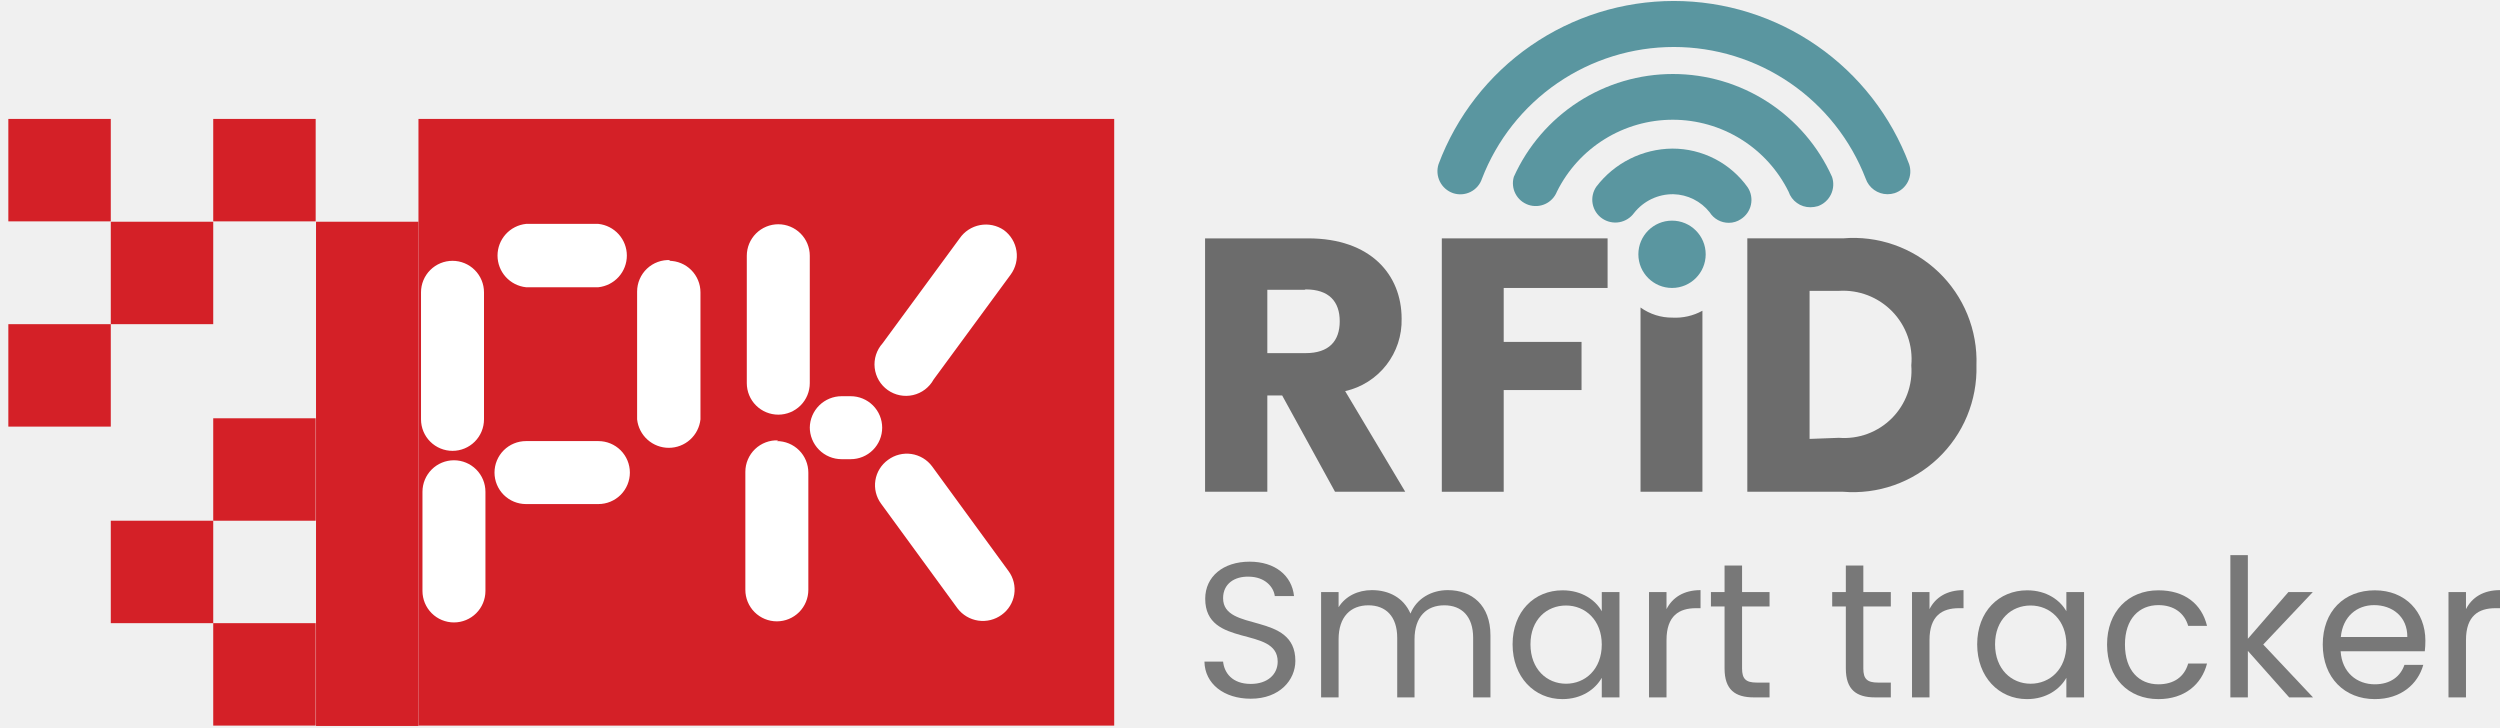
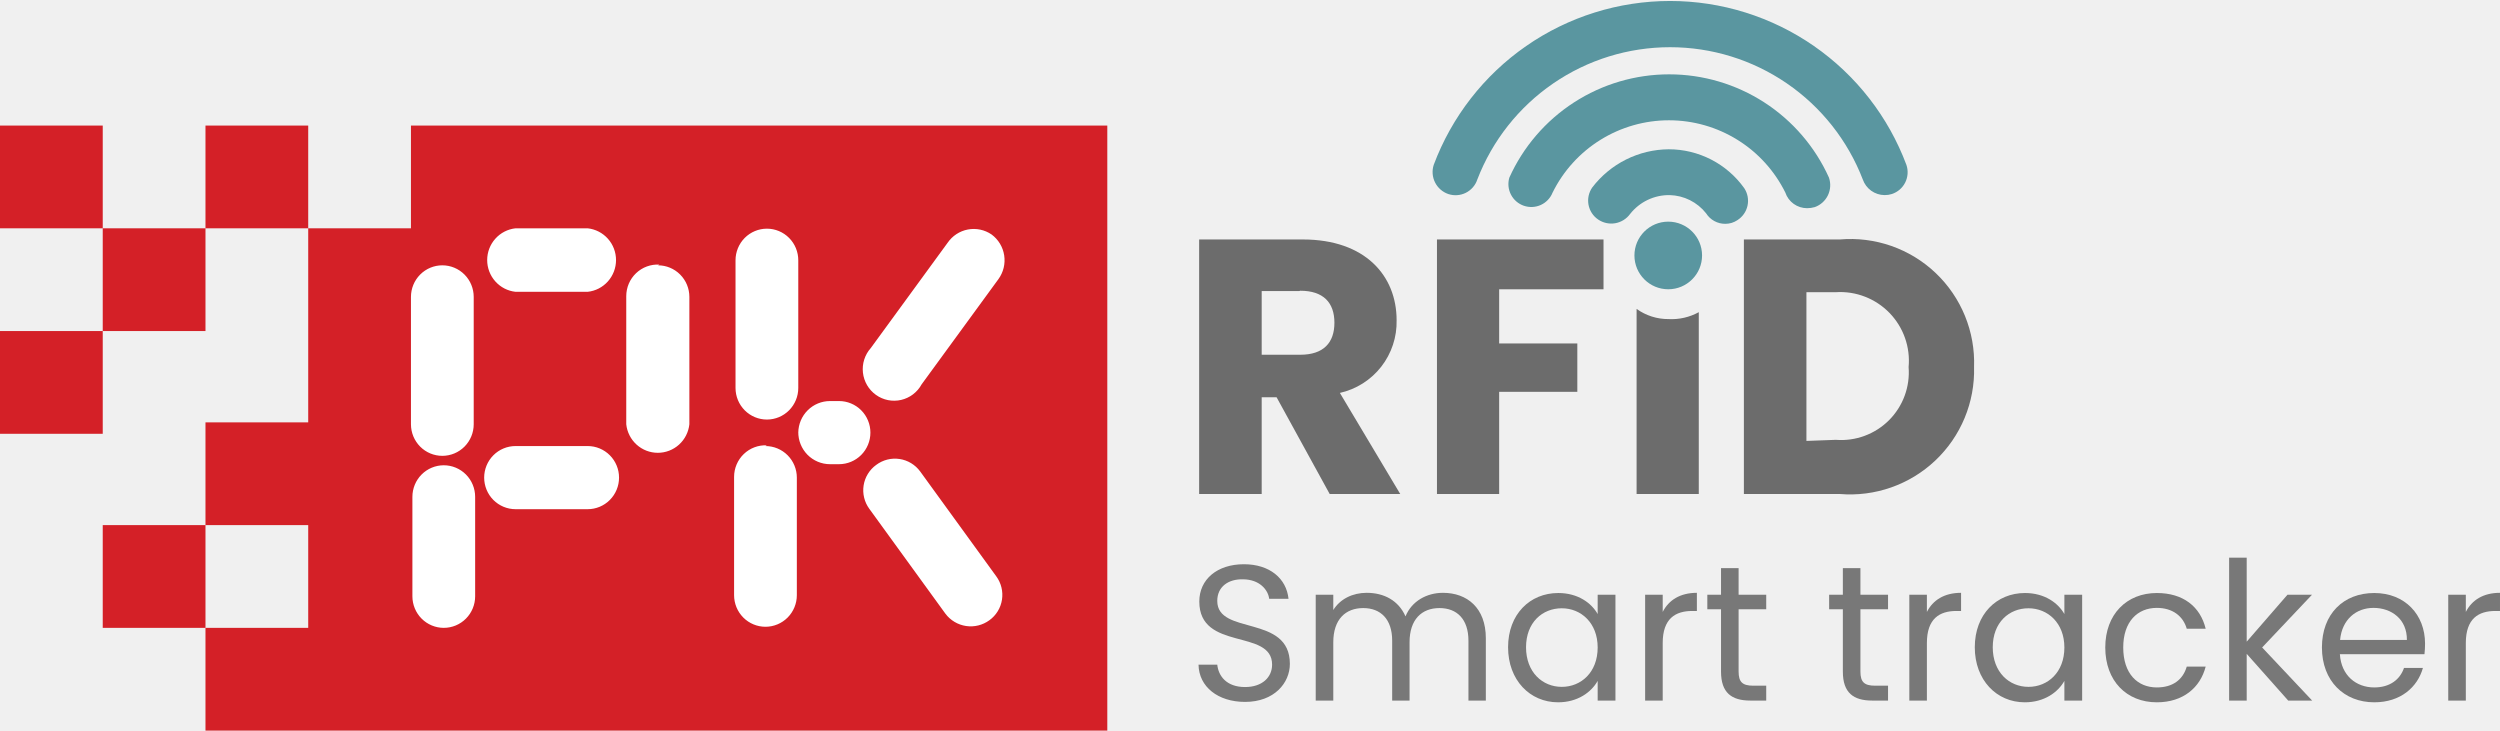
- <svg xmlns="http://www.w3.org/2000/svg" width="220" height="64" viewBox="0 0 220 64" fill="none">
-   <path d="M9.749 10.465H0.734V19.48H9.749V10.465Z" fill="#D42027" />
-   <path d="M18.764 19.512H9.749V28.527H18.764V19.512Z" fill="#D42027" />
-   <path d="M27.779 10.465H18.764V19.48H27.779V10.465Z" fill="#D42027" />
-   <path d="M9.749 28.527H0.734V37.542H9.749V28.527Z" fill="#D42027" />
-   <path d="M27.779 36.809H18.764V45.824H27.779V36.809Z" fill="#D42027" />
-   <path d="M18.764 45.823H9.749V54.838H18.764V45.823Z" fill="#D42027" />
-   <path d="M27.779 54.838H18.764V63.853H27.779V54.838Z" fill="#D42027" />
-   <path d="M36.825 19.512H27.81V63.885H36.825V19.512Z" fill="#D42027" />
-   <path d="M98.05 10.465H36.825V63.854H98.05V10.465Z" fill="#D42027" />
-   <path fill-rule="evenodd" clip-rule="evenodd" d="M88.335 20.244C88.632 20.462 88.884 20.736 89.075 21.05C89.266 21.365 89.393 21.714 89.449 22.078C89.506 22.442 89.49 22.813 89.402 23.171C89.315 23.529 89.158 23.866 88.941 24.163L82.156 33.4C81.967 33.743 81.709 34.041 81.397 34.277C81.086 34.513 80.728 34.679 80.347 34.767C79.966 34.854 79.571 34.86 79.188 34.784C78.805 34.709 78.442 34.552 78.123 34.326C77.805 34.1 77.537 33.81 77.339 33.473C77.141 33.136 77.016 32.762 76.972 32.374C76.929 31.985 76.968 31.592 77.087 31.22C77.207 30.848 77.403 30.506 77.664 30.215L84.449 20.977C84.868 20.366 85.513 19.946 86.241 19.809C86.969 19.671 87.722 19.828 88.335 20.244ZM71.261 22.506C71.261 22.142 71.189 21.782 71.05 21.445C70.911 21.109 70.707 20.804 70.449 20.547C70.192 20.289 69.887 20.085 69.55 19.946C69.214 19.806 68.854 19.735 68.49 19.735C68.126 19.735 67.766 19.806 67.429 19.946C67.093 20.085 66.787 20.289 66.53 20.547C66.273 20.804 66.069 21.109 65.929 21.445C65.79 21.782 65.718 22.142 65.718 22.506V33.719C65.718 34.454 66.01 35.159 66.53 35.679C67.05 36.198 67.755 36.49 68.49 36.49C69.225 36.49 69.93 36.198 70.449 35.679C70.969 35.159 71.261 34.454 71.261 33.719V22.506ZM46.287 19.703C45.599 19.776 44.963 20.102 44.5 20.616C44.038 21.131 43.782 21.798 43.782 22.49C43.782 23.182 44.038 23.849 44.5 24.364C44.963 24.878 45.599 25.204 46.287 25.277H52.658C53.346 25.204 53.982 24.878 54.445 24.364C54.907 23.849 55.163 23.182 55.163 22.49C55.163 21.798 54.907 21.131 54.445 20.616C53.982 20.102 53.346 19.776 52.658 19.703H46.287ZM46.287 38.816C45.552 38.816 44.847 39.108 44.327 39.627C43.808 40.147 43.516 40.852 43.516 41.587C43.516 42.322 43.808 43.027 44.327 43.547C44.847 44.066 45.552 44.358 46.287 44.358H52.658C53.393 44.358 54.098 44.066 54.618 43.547C55.137 43.027 55.429 42.322 55.429 41.587C55.429 40.852 55.137 40.147 54.618 39.627C54.098 39.108 53.393 38.816 52.658 38.816H46.287ZM71.261 37.637C71.269 36.899 71.569 36.194 72.093 35.675C72.618 35.157 73.326 34.866 74.064 34.866H74.861C75.596 34.866 76.301 35.158 76.82 35.677C77.34 36.197 77.632 36.902 77.632 37.637C77.632 38.372 77.34 39.077 76.82 39.597C76.301 40.117 75.596 40.408 74.861 40.408H74.064C73.694 40.408 73.326 40.335 72.984 40.192C72.642 40.049 72.332 39.84 72.071 39.576C71.81 39.312 71.604 39 71.465 38.656C71.326 38.312 71.257 37.944 71.261 37.573V37.637ZM42.592 25.723C42.592 24.988 42.3 24.284 41.78 23.764C41.261 23.244 40.556 22.952 39.821 22.952C39.086 22.952 38.381 23.244 37.861 23.764C37.341 24.284 37.049 24.988 37.049 25.723V36.904C37.049 37.639 37.341 38.344 37.861 38.864C38.381 39.384 39.086 39.676 39.821 39.676C40.556 39.676 41.261 39.384 41.78 38.864C42.3 38.344 42.592 37.639 42.592 36.904V25.723ZM58.87 22.952C59.605 22.952 60.31 23.244 60.829 23.764C61.349 24.284 61.641 24.988 61.641 25.723V36.904C61.567 37.592 61.242 38.229 60.727 38.691C60.213 39.153 59.545 39.409 58.854 39.409C58.162 39.409 57.495 39.153 56.98 38.691C56.465 38.229 56.14 37.592 56.066 36.904V25.66C56.066 25.282 56.142 24.908 56.292 24.561C56.441 24.214 56.659 23.901 56.934 23.642C57.208 23.382 57.533 23.181 57.888 23.052C58.242 22.922 58.62 22.867 58.997 22.888L58.87 22.952ZM77.537 44.327C77.321 44.035 77.165 43.703 77.079 43.35C76.992 42.998 76.977 42.631 77.033 42.273C77.089 41.914 77.216 41.57 77.407 41.261C77.597 40.952 77.847 40.684 78.142 40.472C78.434 40.254 78.767 40.095 79.121 40.006C79.475 39.917 79.843 39.898 80.204 39.951C80.565 40.005 80.912 40.129 81.225 40.316C81.538 40.504 81.811 40.752 82.028 41.045L88.749 50.252C88.965 50.543 89.121 50.875 89.207 51.228C89.294 51.581 89.309 51.947 89.253 52.305C89.197 52.664 89.07 53.008 88.879 53.317C88.689 53.626 88.439 53.894 88.144 54.106C87.55 54.539 86.811 54.721 86.084 54.614C85.357 54.507 84.701 54.118 84.258 53.533L77.537 44.327ZM68.362 38.816C69.097 38.816 69.802 39.108 70.322 39.627C70.842 40.147 71.134 40.852 71.134 41.587V51.908C71.134 52.643 70.842 53.348 70.322 53.868C69.802 54.387 69.097 54.679 68.362 54.679C67.627 54.679 66.922 54.387 66.403 53.868C65.883 53.348 65.591 52.643 65.591 51.908V41.523C65.591 41.148 65.666 40.777 65.814 40.432C65.961 40.088 66.176 39.776 66.447 39.517C66.718 39.258 67.039 39.057 67.39 38.925C67.741 38.794 68.115 38.735 68.49 38.752L68.362 38.816ZM42.719 43.275C42.719 42.54 42.427 41.835 41.908 41.316C41.388 40.796 40.683 40.504 39.948 40.504C39.213 40.504 38.508 40.796 37.988 41.316C37.469 41.835 37.177 42.54 37.177 43.275V52.004C37.177 52.739 37.469 53.444 37.988 53.963C38.508 54.483 39.213 54.775 39.948 54.775C40.683 54.775 41.388 54.483 41.908 53.963C42.427 53.444 42.719 52.739 42.719 52.004V43.275Z" fill="white" />
+ <svg xmlns="http://www.w3.org/2000/svg" width="219" height="64" viewBox="0 0 219 64" fill="none">
+   <path fill-rule="evenodd" clip-rule="evenodd" d="M9 11H0V20H9V29H0V38H9V29H18V20H27V37H18V46L9 46V55H18V64H27H36H97V11H36V20H27V11H18V20H9V11ZM18 55H27V46H18V55Z" fill="#D42027" />
+   <path fill-rule="evenodd" clip-rule="evenodd" d="M86.862 20.54C87.157 20.758 87.406 21.031 87.596 21.345C87.785 21.659 87.912 22.007 87.967 22.37C88.023 22.733 88.007 23.104 87.921 23.461C87.834 23.818 87.678 24.154 87.463 24.451L80.734 33.669C80.547 34.011 80.291 34.309 79.982 34.544C79.673 34.779 79.318 34.946 78.94 35.033C78.562 35.12 78.171 35.126 77.791 35.051C77.411 34.975 77.051 34.819 76.735 34.593C76.419 34.368 76.154 34.078 75.957 33.742C75.76 33.406 75.636 33.032 75.593 32.645C75.55 32.257 75.589 31.865 75.707 31.494C75.826 31.122 76.02 30.781 76.279 30.491L83.008 21.272C83.424 20.662 84.063 20.242 84.785 20.105C85.508 19.968 86.254 20.125 86.862 20.54ZM69.929 22.797C69.929 22.434 69.858 22.075 69.72 21.739C69.582 21.404 69.38 21.099 69.124 20.842C68.869 20.585 68.566 20.381 68.233 20.242C67.899 20.103 67.542 20.032 67.181 20.032C66.82 20.032 66.463 20.103 66.129 20.242C65.796 20.381 65.493 20.585 65.237 20.842C64.982 21.099 64.78 21.404 64.642 21.739C64.504 22.075 64.432 22.434 64.432 22.797V33.987C64.432 34.721 64.722 35.424 65.237 35.943C65.753 36.462 66.452 36.753 67.181 36.753C67.91 36.753 68.609 36.462 69.124 35.943C69.64 35.424 69.929 34.721 69.929 33.987V22.797ZM45.162 20C44.479 20.073 43.848 20.398 43.39 20.912C42.931 21.425 42.677 22.091 42.677 22.782C42.677 23.472 42.931 24.138 43.39 24.651C43.848 25.165 44.479 25.49 45.162 25.563H51.48C52.162 25.49 52.793 25.165 53.252 24.651C53.71 24.138 53.964 23.472 53.964 22.782C53.964 22.091 53.71 21.425 53.252 20.912C52.793 20.398 52.162 20.073 51.48 20H45.162ZM45.162 39.074C44.433 39.074 43.733 39.365 43.218 39.884C42.703 40.402 42.413 41.106 42.413 41.839C42.413 42.573 42.703 43.276 43.218 43.795C43.733 44.313 44.433 44.605 45.162 44.605H51.48C52.209 44.605 52.908 44.313 53.423 43.795C53.939 43.276 54.228 42.573 54.228 41.839C54.228 41.106 53.939 40.402 53.423 39.884C52.908 39.365 52.209 39.074 51.48 39.074H45.162ZM69.929 37.897C69.938 37.161 70.234 36.458 70.755 35.94C71.275 35.422 71.978 35.132 72.709 35.132H73.499C74.228 35.132 74.927 35.423 75.443 35.942C75.958 36.46 76.248 37.164 76.248 37.897C76.248 38.631 75.958 39.334 75.443 39.853C74.927 40.372 74.228 40.663 73.499 40.663H72.709C72.342 40.663 71.978 40.59 71.638 40.447C71.299 40.304 70.991 40.096 70.732 39.833C70.474 39.569 70.27 39.257 70.132 38.914C69.994 38.571 69.925 38.204 69.929 37.834V37.897ZM41.497 26.008C41.497 25.275 41.207 24.571 40.692 24.053C40.176 23.534 39.477 23.242 38.748 23.242C38.02 23.242 37.32 23.534 36.805 24.053C36.29 24.571 36 25.275 36 26.008V37.166C36 37.9 36.29 38.603 36.805 39.122C37.32 39.641 38.02 39.932 38.748 39.932C39.477 39.932 40.176 39.641 40.692 39.122C41.207 38.603 41.497 37.9 41.497 37.166V26.008ZM57.64 23.242C58.369 23.242 59.068 23.534 59.584 24.053C60.099 24.571 60.389 25.275 60.389 26.008V37.166C60.316 37.853 59.993 38.488 59.483 38.949C58.972 39.411 58.31 39.666 57.624 39.666C56.938 39.666 56.276 39.411 55.766 38.949C55.256 38.488 54.933 37.853 54.86 37.166V25.945C54.86 25.568 54.935 25.195 55.083 24.848C55.231 24.502 55.448 24.19 55.72 23.931C55.992 23.672 56.314 23.471 56.666 23.342C57.018 23.213 57.393 23.157 57.767 23.179L57.64 23.242ZM76.153 44.573C75.939 44.282 75.784 43.951 75.699 43.599C75.613 43.247 75.597 42.881 75.653 42.523C75.709 42.166 75.835 41.822 76.024 41.514C76.213 41.206 76.461 40.938 76.753 40.727C77.043 40.509 77.373 40.351 77.724 40.261C78.075 40.172 78.44 40.154 78.798 40.207C79.156 40.26 79.501 40.384 79.811 40.571C80.121 40.759 80.392 41.006 80.607 41.299L87.273 50.486C87.487 50.777 87.642 51.108 87.727 51.46C87.813 51.812 87.829 52.178 87.773 52.535C87.717 52.893 87.591 53.237 87.402 53.545C87.213 53.853 86.965 54.121 86.673 54.332C86.084 54.764 85.35 54.946 84.629 54.839C83.909 54.732 83.258 54.345 82.819 53.76L76.153 44.573ZM67.055 39.074C67.784 39.074 68.483 39.365 68.998 39.884C69.513 40.402 69.803 41.106 69.803 41.839V52.139C69.803 52.873 69.513 53.576 68.998 54.095C68.483 54.613 67.784 54.905 67.055 54.905C66.326 54.905 65.626 54.613 65.111 54.095C64.596 53.576 64.306 52.873 64.306 52.139V41.776C64.306 41.401 64.381 41.031 64.527 40.687C64.673 40.343 64.886 40.032 65.155 39.774C65.424 39.515 65.742 39.314 66.09 39.183C66.438 39.052 66.809 38.993 67.181 39.01L67.055 39.074ZM41.623 43.524C41.623 42.791 41.334 42.087 40.818 41.568C40.303 41.05 39.604 40.758 38.875 40.758C38.146 40.758 37.447 41.05 36.931 41.568C36.416 42.087 36.126 42.791 36.126 43.524V52.234C36.126 52.968 36.416 53.671 36.931 54.19C37.447 54.709 38.146 55 38.875 55C39.604 55 40.303 54.709 40.818 54.19C41.334 53.671 41.623 52.968 41.623 52.234V43.524Z" fill="white" />
  <g opacity="0.55">
-     <path d="M115.124 20.977C120.603 20.977 123.343 24.162 123.343 28.049C123.379 29.521 122.903 30.961 121.997 32.123C121.091 33.284 119.811 34.096 118.374 34.419L123.661 43.275H117.482L112.831 34.802H111.525V43.275H106.046V20.977H115.124ZM114.806 25.5H111.525V31.075H114.901C116.94 31.075 117.896 30.023 117.896 28.271C117.896 26.52 116.94 25.468 114.901 25.468L114.806 25.5Z" fill="black" />
-     <path d="M126.879 20.977H141.468V25.341H132.326V30.087H139.175V34.324H132.326V43.275H126.879V20.977Z" fill="black" />
-     <path d="M147.169 27.951C146.164 27.959 145.183 27.646 144.366 27.06V43.274H149.813V27.346C149.006 27.791 148.09 28 147.169 27.951Z" fill="black" />
-     <path d="M173.928 32.157C173.969 33.683 173.688 35.201 173.103 36.611C172.518 38.021 171.643 39.292 170.533 40.341C169.424 41.39 168.107 42.193 166.666 42.699C165.226 43.204 163.695 43.4 162.174 43.274H153.764V20.976H162.174C163.702 20.844 165.24 21.038 166.687 21.546C168.135 22.053 169.458 22.862 170.569 23.919C171.68 24.976 172.554 26.257 173.133 27.677C173.712 29.098 173.983 30.624 173.928 32.157ZM161.823 38.528C162.677 38.595 163.535 38.476 164.338 38.18C165.142 37.883 165.871 37.416 166.477 36.811C167.082 36.205 167.55 35.476 167.846 34.672C168.142 33.869 168.261 33.011 168.194 32.157C168.274 31.292 168.166 30.419 167.876 29.6C167.587 28.781 167.124 28.034 166.519 27.41C165.913 26.787 165.18 26.302 164.37 25.988C163.559 25.675 162.69 25.541 161.823 25.595H159.243V38.624L161.823 38.528Z" fill="black" />
+     <path d="M114.124 20.977C119.603 20.977 122.343 24.163 122.343 28.049C122.379 29.521 121.903 30.961 120.997 32.123C120.091 33.284 118.81 34.096 117.373 34.42L122.661 43.275H116.481L111.83 34.802H110.524V43.275H105.045V20.977H114.124ZM113.805 25.5H110.524V31.075H113.901C115.94 31.075 116.895 30.024 116.895 28.272C116.895 26.52 115.94 25.469 113.901 25.469L113.805 25.5Z" fill="black" />
+     <path d="M125.878 20.977H140.468V25.341H131.326V30.087H138.174V34.324H131.326V43.275H125.878V20.977Z" fill="black" />
+     <path d="M146.169 27.952C145.164 27.959 144.183 27.647 143.366 27.06V43.274H148.813V27.347C148.006 27.791 147.09 28.001 146.169 27.952Z" fill="black" />
+     <path d="M172.928 32.158C172.969 33.684 172.688 35.201 172.103 36.611C171.518 38.021 170.642 39.292 169.533 40.341C168.424 41.39 167.106 42.194 165.666 42.699C164.226 43.205 162.695 43.401 161.173 43.275H152.764V20.977H161.173C162.701 20.845 164.24 21.039 165.687 21.546C167.134 22.054 168.458 22.863 169.569 23.92C170.68 24.977 171.554 26.258 172.133 27.678C172.712 29.098 172.983 30.625 172.928 32.158ZM160.823 38.529C161.677 38.596 162.535 38.477 163.338 38.18C164.142 37.884 164.871 37.417 165.477 36.811C166.082 36.206 166.549 35.476 166.846 34.673C167.142 33.869 167.261 33.011 167.194 32.158C167.274 31.292 167.165 30.42 166.876 29.601C166.587 28.781 166.124 28.034 165.518 27.41C164.913 26.787 164.18 26.302 163.369 25.989C162.559 25.675 161.69 25.541 160.823 25.596H158.243V38.624L160.823 38.529Z" fill="black" />
  </g>
-   <path d="M152.14 19.607C151.803 19.61 151.471 19.527 151.176 19.365C150.88 19.203 150.631 18.969 150.452 18.684C150.07 18.201 149.586 17.808 149.036 17.533C148.486 17.258 147.882 17.107 147.266 17.091C146.599 17.081 145.939 17.225 145.336 17.512C144.734 17.8 144.206 18.222 143.794 18.747C143.481 19.176 143.013 19.466 142.49 19.556C141.966 19.645 141.428 19.526 140.991 19.225C140.773 19.075 140.586 18.884 140.442 18.661C140.298 18.439 140.2 18.19 140.152 17.93C140.105 17.669 140.11 17.402 140.166 17.143C140.223 16.884 140.33 16.639 140.481 16.422C141.268 15.392 142.279 14.555 143.439 13.975C144.598 13.395 145.875 13.088 147.171 13.077C148.467 13.075 149.745 13.384 150.898 13.977C152.05 14.57 153.044 15.43 153.797 16.486C153.944 16.709 154.045 16.959 154.094 17.221C154.143 17.484 154.14 17.753 154.083 18.014C154.027 18.276 153.919 18.523 153.766 18.741C153.613 18.96 153.417 19.146 153.191 19.289C152.88 19.497 152.514 19.608 152.14 19.607Z" fill="#5A96A0" />
-   <path d="M159.306 18.238C158.884 18.239 158.472 18.108 158.129 17.862C157.786 17.616 157.529 17.268 157.395 16.868C156.455 14.967 155.003 13.367 153.201 12.249C151.4 11.13 149.322 10.537 147.202 10.537C145.081 10.537 143.003 11.13 141.202 12.249C139.401 13.367 137.948 14.967 137.008 16.868C136.818 17.347 136.45 17.735 135.98 17.951C135.511 18.166 134.977 18.192 134.489 18.024C134.001 17.856 133.597 17.506 133.36 17.048C133.123 16.589 133.072 16.057 133.217 15.562C134.432 12.865 136.399 10.577 138.882 8.971C141.366 7.366 144.26 6.512 147.218 6.512C150.175 6.512 153.069 7.366 155.553 8.971C158.036 10.577 160.004 12.865 161.218 15.562C161.391 16.069 161.358 16.624 161.126 17.107C160.893 17.59 160.48 17.962 159.975 18.142C159.758 18.205 159.533 18.237 159.306 18.238Z" fill="#5A96A0" />
-   <path d="M166.092 17.091C165.671 17.088 165.261 16.955 164.919 16.71C164.576 16.464 164.319 16.119 164.18 15.721C162.866 12.311 160.549 9.378 157.536 7.31C154.522 5.242 150.953 4.135 147.297 4.135C143.642 4.135 140.073 5.242 137.059 7.31C134.046 9.378 131.729 12.311 130.414 15.721C130.332 15.973 130.2 16.206 130.027 16.406C129.854 16.607 129.643 16.771 129.406 16.889C129.169 17.008 128.911 17.078 128.646 17.096C128.382 17.114 128.117 17.08 127.866 16.996C127.363 16.821 126.948 16.457 126.71 15.981C126.472 15.505 126.429 14.954 126.592 14.447C128.17 10.23 130.998 6.594 134.698 4.028C138.399 1.462 142.794 0.086 147.297 0.086C151.801 0.086 156.196 1.462 159.897 4.028C163.597 6.594 166.425 10.23 168.003 14.447C168.088 14.698 168.122 14.963 168.104 15.228C168.085 15.492 168.015 15.75 167.897 15.987C167.778 16.224 167.614 16.435 167.414 16.608C167.213 16.781 166.98 16.913 166.729 16.996C166.523 17.061 166.308 17.093 166.092 17.091Z" fill="#5A96A0" />
-   <path d="M147.139 25.34C148.775 25.34 150.101 24.014 150.101 22.378C150.101 20.742 148.775 19.416 147.139 19.416C145.503 19.416 144.176 20.742 144.176 22.378C144.176 24.014 145.503 25.34 147.139 25.34Z" fill="#5A96A0" />
-   <path d="M217.006 56.329V61.369H215.467V52.1H217.006V53.605C217.53 52.574 218.528 51.931 220 51.931V53.521H219.594C218.122 53.521 217.006 54.181 217.006 56.329Z" fill="black" fill-opacity="0.5" />
-   <path d="M208.918 53.25C207.412 53.25 206.161 54.248 205.992 56.058H211.844C211.861 54.248 210.508 53.25 208.918 53.25ZM213.248 58.511C212.774 60.202 211.286 61.522 208.986 61.522C206.347 61.522 204.402 59.661 204.402 56.718C204.402 53.791 206.279 51.948 208.986 51.948C211.675 51.948 213.434 53.842 213.434 56.379C213.434 56.718 213.417 56.988 213.383 57.31H205.975C206.093 59.187 207.412 60.219 208.986 60.219C210.373 60.219 211.252 59.509 211.59 58.511H213.248Z" fill="black" fill-opacity="0.5" />
-   <path d="M196.272 61.37V48.852H197.811V56.211L201.38 52.1H203.528L199.164 56.718L203.545 61.37H201.448L197.811 57.276V61.37H196.272Z" fill="black" fill-opacity="0.5" />
-   <path d="M185.422 56.718C185.422 53.808 187.3 51.948 189.939 51.948C192.239 51.948 193.745 53.132 194.218 55.077H192.561C192.239 53.961 191.309 53.25 189.939 53.25C188.247 53.25 186.996 54.451 186.996 56.718C186.996 59.018 188.247 60.219 189.939 60.219C191.309 60.219 192.222 59.559 192.561 58.392H194.218C193.745 60.236 192.239 61.522 189.939 61.522C187.3 61.522 185.422 59.661 185.422 56.718Z" fill="black" fill-opacity="0.5" />
-   <path d="M173.992 56.701C173.992 53.808 175.903 51.948 178.39 51.948C180.115 51.948 181.299 52.827 181.84 53.791V52.1H183.397V61.369H181.84V59.644C181.282 60.642 180.081 61.522 178.373 61.522C175.903 61.522 173.992 59.576 173.992 56.701ZM181.84 56.718C181.84 54.57 180.386 53.284 178.694 53.284C177.003 53.284 175.565 54.519 175.565 56.701C175.565 58.883 177.003 60.168 178.694 60.168C180.386 60.168 181.84 58.9 181.84 56.718Z" fill="black" fill-opacity="0.5" />
-   <path d="M169.796 56.329V61.369H168.257V52.1H169.796V53.605C170.321 52.574 171.319 51.931 172.79 51.931V53.521H172.384C170.913 53.521 169.796 54.181 169.796 56.329Z" fill="black" fill-opacity="0.5" />
-   <path d="M162.434 58.832V53.369H161.233V52.1H162.434V49.766H163.973V52.1H166.392V53.369H163.973V58.832C163.973 59.746 164.312 60.067 165.259 60.067H166.392V61.37H165.005C163.364 61.37 162.434 60.693 162.434 58.832Z" fill="black" fill-opacity="0.5" />
-   <path d="M151.762 58.832V53.369H150.561V52.1H151.762V49.766H153.302V52.1H155.72V53.369H153.302V58.832C153.302 59.746 153.64 60.067 154.587 60.067H155.72V61.37H154.333C152.693 61.37 151.762 60.693 151.762 58.832Z" fill="black" fill-opacity="0.5" />
-   <path d="M146.653 56.329V61.369H145.114V52.1H146.653V53.605C147.178 52.574 148.176 51.931 149.647 51.931V53.521H149.241C147.77 53.521 146.653 54.181 146.653 56.329Z" fill="black" fill-opacity="0.5" />
-   <path d="M133.108 56.701C133.108 53.808 135.019 51.948 137.506 51.948C139.231 51.948 140.415 52.827 140.956 53.791V52.1H142.513V61.369H140.956V59.644C140.398 60.642 139.197 61.522 137.489 61.522C135.019 61.522 133.108 59.576 133.108 56.701ZM140.956 56.718C140.956 54.57 139.502 53.284 137.81 53.284C136.119 53.284 134.681 54.519 134.681 56.701C134.681 58.883 136.119 60.168 137.81 60.168C139.502 60.168 140.956 58.9 140.956 56.718Z" fill="black" fill-opacity="0.5" />
-   <path d="M129.637 61.369V56.126C129.637 54.231 128.622 53.267 127.099 53.267C125.543 53.267 124.478 54.265 124.478 56.261V61.369H122.955V56.126C122.955 54.231 121.94 53.267 120.418 53.267C118.862 53.267 117.796 54.265 117.796 56.261V61.369H116.257V52.1H117.796V53.436C118.405 52.455 119.505 51.931 120.723 51.931C122.245 51.931 123.513 52.608 124.122 53.995C124.664 52.658 125.983 51.931 127.404 51.931C129.518 51.931 131.159 53.25 131.159 55.906V61.369H129.637Z" fill="black" fill-opacity="0.5" />
-   <path d="M113.992 58.155C113.992 59.829 112.622 61.487 110.068 61.487C107.7 61.487 106.025 60.168 105.991 58.222H107.632C107.734 59.203 108.427 60.185 110.068 60.185C111.556 60.185 112.436 59.339 112.436 58.222C112.436 55.042 106.059 57.072 106.059 52.691C106.059 50.746 107.632 49.427 109.966 49.427C112.216 49.427 113.688 50.661 113.874 52.455H112.182C112.081 51.66 111.336 50.763 109.899 50.746C108.63 50.712 107.632 51.372 107.632 52.641C107.632 55.685 113.992 53.791 113.992 58.155Z" fill="black" fill-opacity="0.5" />
+   <path d="M151.14 19.607C150.803 19.61 150.471 19.527 150.176 19.365C149.88 19.203 149.631 18.969 149.452 18.684C149.07 18.201 148.587 17.808 148.036 17.533C147.486 17.258 146.882 17.107 146.266 17.091C145.599 17.081 144.939 17.225 144.336 17.512C143.734 17.8 143.206 18.222 142.794 18.747C142.481 19.176 142.013 19.466 141.49 19.556C140.966 19.645 140.429 19.526 139.991 19.225C139.773 19.075 139.586 18.884 139.442 18.661C139.298 18.439 139.2 18.19 139.152 17.93C139.105 17.669 139.11 17.402 139.166 17.143C139.223 16.884 139.33 16.639 139.481 16.422C140.268 15.392 141.279 14.555 142.439 13.975C143.598 13.395 144.875 13.088 146.171 13.077C147.467 13.075 148.745 13.384 149.898 13.977C151.05 14.57 152.044 15.43 152.797 16.486C152.944 16.709 153.045 16.959 153.094 17.221C153.143 17.484 153.14 17.753 153.083 18.014C153.027 18.276 152.919 18.523 152.766 18.741C152.613 18.96 152.417 19.146 152.191 19.289C151.881 19.497 151.515 19.608 151.14 19.607Z" fill="#5A96A0" />
+   <path d="M158.306 18.238C157.884 18.239 157.472 18.108 157.129 17.862C156.786 17.616 156.529 17.268 156.395 16.868C155.455 14.967 154.003 13.367 152.201 12.249C150.4 11.13 148.322 10.537 146.202 10.537C144.081 10.537 142.003 11.13 140.202 12.249C138.401 13.367 136.948 14.967 136.008 16.868C135.818 17.347 135.45 17.735 134.981 17.951C134.511 18.166 133.977 18.192 133.489 18.024C133.001 17.856 132.597 17.506 132.36 17.048C132.123 16.589 132.072 16.057 132.217 15.562C133.432 12.865 135.399 10.577 137.882 8.971C140.366 7.366 143.26 6.512 146.218 6.512C149.175 6.512 152.069 7.366 154.553 8.971C157.036 10.577 159.004 12.865 160.218 15.562C160.391 16.069 160.358 16.624 160.126 17.107C159.893 17.59 159.48 17.962 158.975 18.142C158.758 18.205 158.533 18.237 158.306 18.238Z" fill="#5A96A0" />
+   <path d="M165.092 17.091C164.671 17.088 164.261 16.955 163.919 16.71C163.576 16.464 163.319 16.119 163.18 15.721C161.866 12.311 159.549 9.378 156.536 7.31C153.522 5.242 149.953 4.135 146.297 4.135C142.642 4.135 139.073 5.242 136.059 7.31C133.045 9.378 130.729 12.311 129.414 15.721C129.332 15.973 129.2 16.206 129.027 16.406C128.854 16.607 128.642 16.771 128.406 16.889C128.169 17.008 127.911 17.078 127.646 17.096C127.382 17.114 127.117 17.08 126.866 16.996C126.363 16.821 125.948 16.457 125.71 15.981C125.472 15.505 125.429 14.954 125.592 14.447C127.17 10.23 129.998 6.594 133.698 4.028C137.399 1.462 141.794 0.086 146.297 0.086C150.801 0.086 155.196 1.462 158.897 4.028C162.597 6.594 165.425 10.23 167.003 14.447C167.088 14.698 167.122 14.963 167.104 15.228C167.085 15.492 167.015 15.75 166.897 15.987C166.778 16.224 166.614 16.435 166.414 16.608C166.213 16.781 165.98 16.913 165.729 16.996C165.523 17.061 165.308 17.093 165.092 17.091Z" fill="#5A96A0" />
+   <path d="M146.139 25.34C147.775 25.34 149.101 24.014 149.101 22.378C149.101 20.742 147.775 19.416 146.139 19.416C144.503 19.416 143.176 20.742 143.176 22.378C143.176 24.014 144.503 25.34 146.139 25.34Z" fill="#5A96A0" />
+   <path d="M216.006 56.329V61.37H214.466V52.1H216.006V53.606C216.53 52.574 217.528 51.931 218.999 51.931V53.521H218.594C217.122 53.521 216.006 54.181 216.006 56.329Z" fill="black" fill-opacity="0.5" />
+   <path d="M207.918 53.251C206.412 53.251 205.161 54.249 204.991 56.059H210.844C210.861 54.249 209.508 53.251 207.918 53.251ZM212.248 58.511C211.774 60.203 210.286 61.522 207.985 61.522C205.347 61.522 203.401 59.661 203.401 56.718C203.401 53.792 205.279 51.948 207.985 51.948C210.675 51.948 212.434 53.843 212.434 56.38C212.434 56.718 212.417 56.989 212.383 57.31H204.974C205.093 59.188 206.412 60.22 207.985 60.22C209.372 60.22 210.252 59.509 210.59 58.511H212.248Z" fill="black" fill-opacity="0.5" />
+   <path d="M195.271 61.37V48.853H196.811V56.211L200.38 52.101H202.528L198.164 56.718L202.545 61.37H200.447L196.811 57.277V61.37H195.271Z" fill="black" fill-opacity="0.5" />
+   <path d="M184.422 56.718C184.422 53.809 186.3 51.948 188.939 51.948C191.239 51.948 192.744 53.132 193.218 55.078H191.56C191.239 53.961 190.309 53.251 188.939 53.251C187.247 53.251 185.995 54.452 185.995 56.718C185.995 59.019 187.247 60.22 188.939 60.22C190.309 60.22 191.222 59.56 191.56 58.393H193.218C192.744 60.236 191.239 61.522 188.939 61.522C186.3 61.522 184.422 59.661 184.422 56.718Z" fill="black" fill-opacity="0.5" />
+   <path d="M172.992 56.701C172.992 53.809 174.903 51.948 177.39 51.948C179.115 51.948 180.299 52.828 180.84 53.792V52.1H182.396V61.37H180.84V59.645C180.282 60.642 179.081 61.522 177.373 61.522C174.903 61.522 172.992 59.577 172.992 56.701ZM180.84 56.718C180.84 54.57 179.386 53.285 177.694 53.285C176.003 53.285 174.565 54.519 174.565 56.701C174.565 58.883 176.003 60.169 177.694 60.169C179.386 60.169 180.84 58.9 180.84 56.718Z" fill="black" fill-opacity="0.5" />
+   <path d="M168.796 56.329V61.37H167.257V52.1H168.796V53.606C169.32 52.574 170.318 51.931 171.79 51.931V53.521H171.384C169.912 53.521 168.796 54.181 168.796 56.329Z" fill="black" fill-opacity="0.5" />
+   <path d="M161.434 58.833V53.369H160.233V52.1H161.434V49.766H162.973V52.1H165.392V53.369H162.973V58.833C162.973 59.746 163.311 60.067 164.259 60.067H165.392V61.37H164.005C162.364 61.37 161.434 60.693 161.434 58.833Z" fill="black" fill-opacity="0.5" />
+   <path d="M150.762 58.833V53.369H149.562V52.1H150.762V49.766H152.302V52.1H154.721V53.369H152.302V58.833C152.302 59.746 152.64 60.067 153.587 60.067H154.721V61.37H153.334C151.693 61.37 150.762 60.693 150.762 58.833Z" fill="black" fill-opacity="0.5" />
+   <path d="M145.653 56.329V61.37H144.114V52.1H145.653V53.606C146.177 52.574 147.175 51.931 148.647 51.931V53.521H148.241C146.769 53.521 145.653 54.181 145.653 56.329Z" fill="black" fill-opacity="0.5" />
+   <path d="M132.108 56.701C132.108 53.809 134.019 51.948 136.506 51.948C138.231 51.948 139.415 52.828 139.956 53.792V52.1H141.513V61.37H139.956V59.645C139.398 60.642 138.197 61.522 136.489 61.522C134.019 61.522 132.108 59.577 132.108 56.701ZM139.956 56.718C139.956 54.57 138.502 53.285 136.81 53.285C135.119 53.285 133.681 54.519 133.681 56.701C133.681 58.883 135.119 60.169 136.81 60.169C138.502 60.169 139.956 58.9 139.956 56.718Z" fill="black" fill-opacity="0.5" />
+   <path d="M128.636 61.37V56.126C128.636 54.232 127.622 53.267 126.099 53.267C124.543 53.267 123.477 54.265 123.477 56.261V61.37H121.955V56.126C121.955 54.232 120.94 53.267 119.418 53.267C117.862 53.267 116.796 54.265 116.796 56.261V61.37H115.257V52.1H116.796V53.437C117.405 52.456 118.504 51.931 119.722 51.931C121.245 51.931 122.513 52.608 123.122 53.995C123.664 52.658 124.983 51.931 126.404 51.931C128.518 51.931 130.159 53.251 130.159 55.906V61.37H128.636Z" fill="black" fill-opacity="0.5" />
+   <path d="M112.992 58.155C112.992 59.83 111.622 61.487 109.068 61.487C106.7 61.487 105.025 60.168 104.991 58.223H106.632C106.733 59.204 107.427 60.185 109.068 60.185C110.556 60.185 111.436 59.339 111.436 58.223C111.436 55.043 105.059 57.073 105.059 52.692C105.059 50.747 106.632 49.427 108.966 49.427C111.216 49.427 112.687 50.662 112.874 52.455H111.182C111.081 51.66 110.336 50.764 108.899 50.747C107.63 50.713 106.632 51.373 106.632 52.641C106.632 55.686 112.992 53.791 112.992 58.155Z" fill="black" fill-opacity="0.5" />
</svg>
